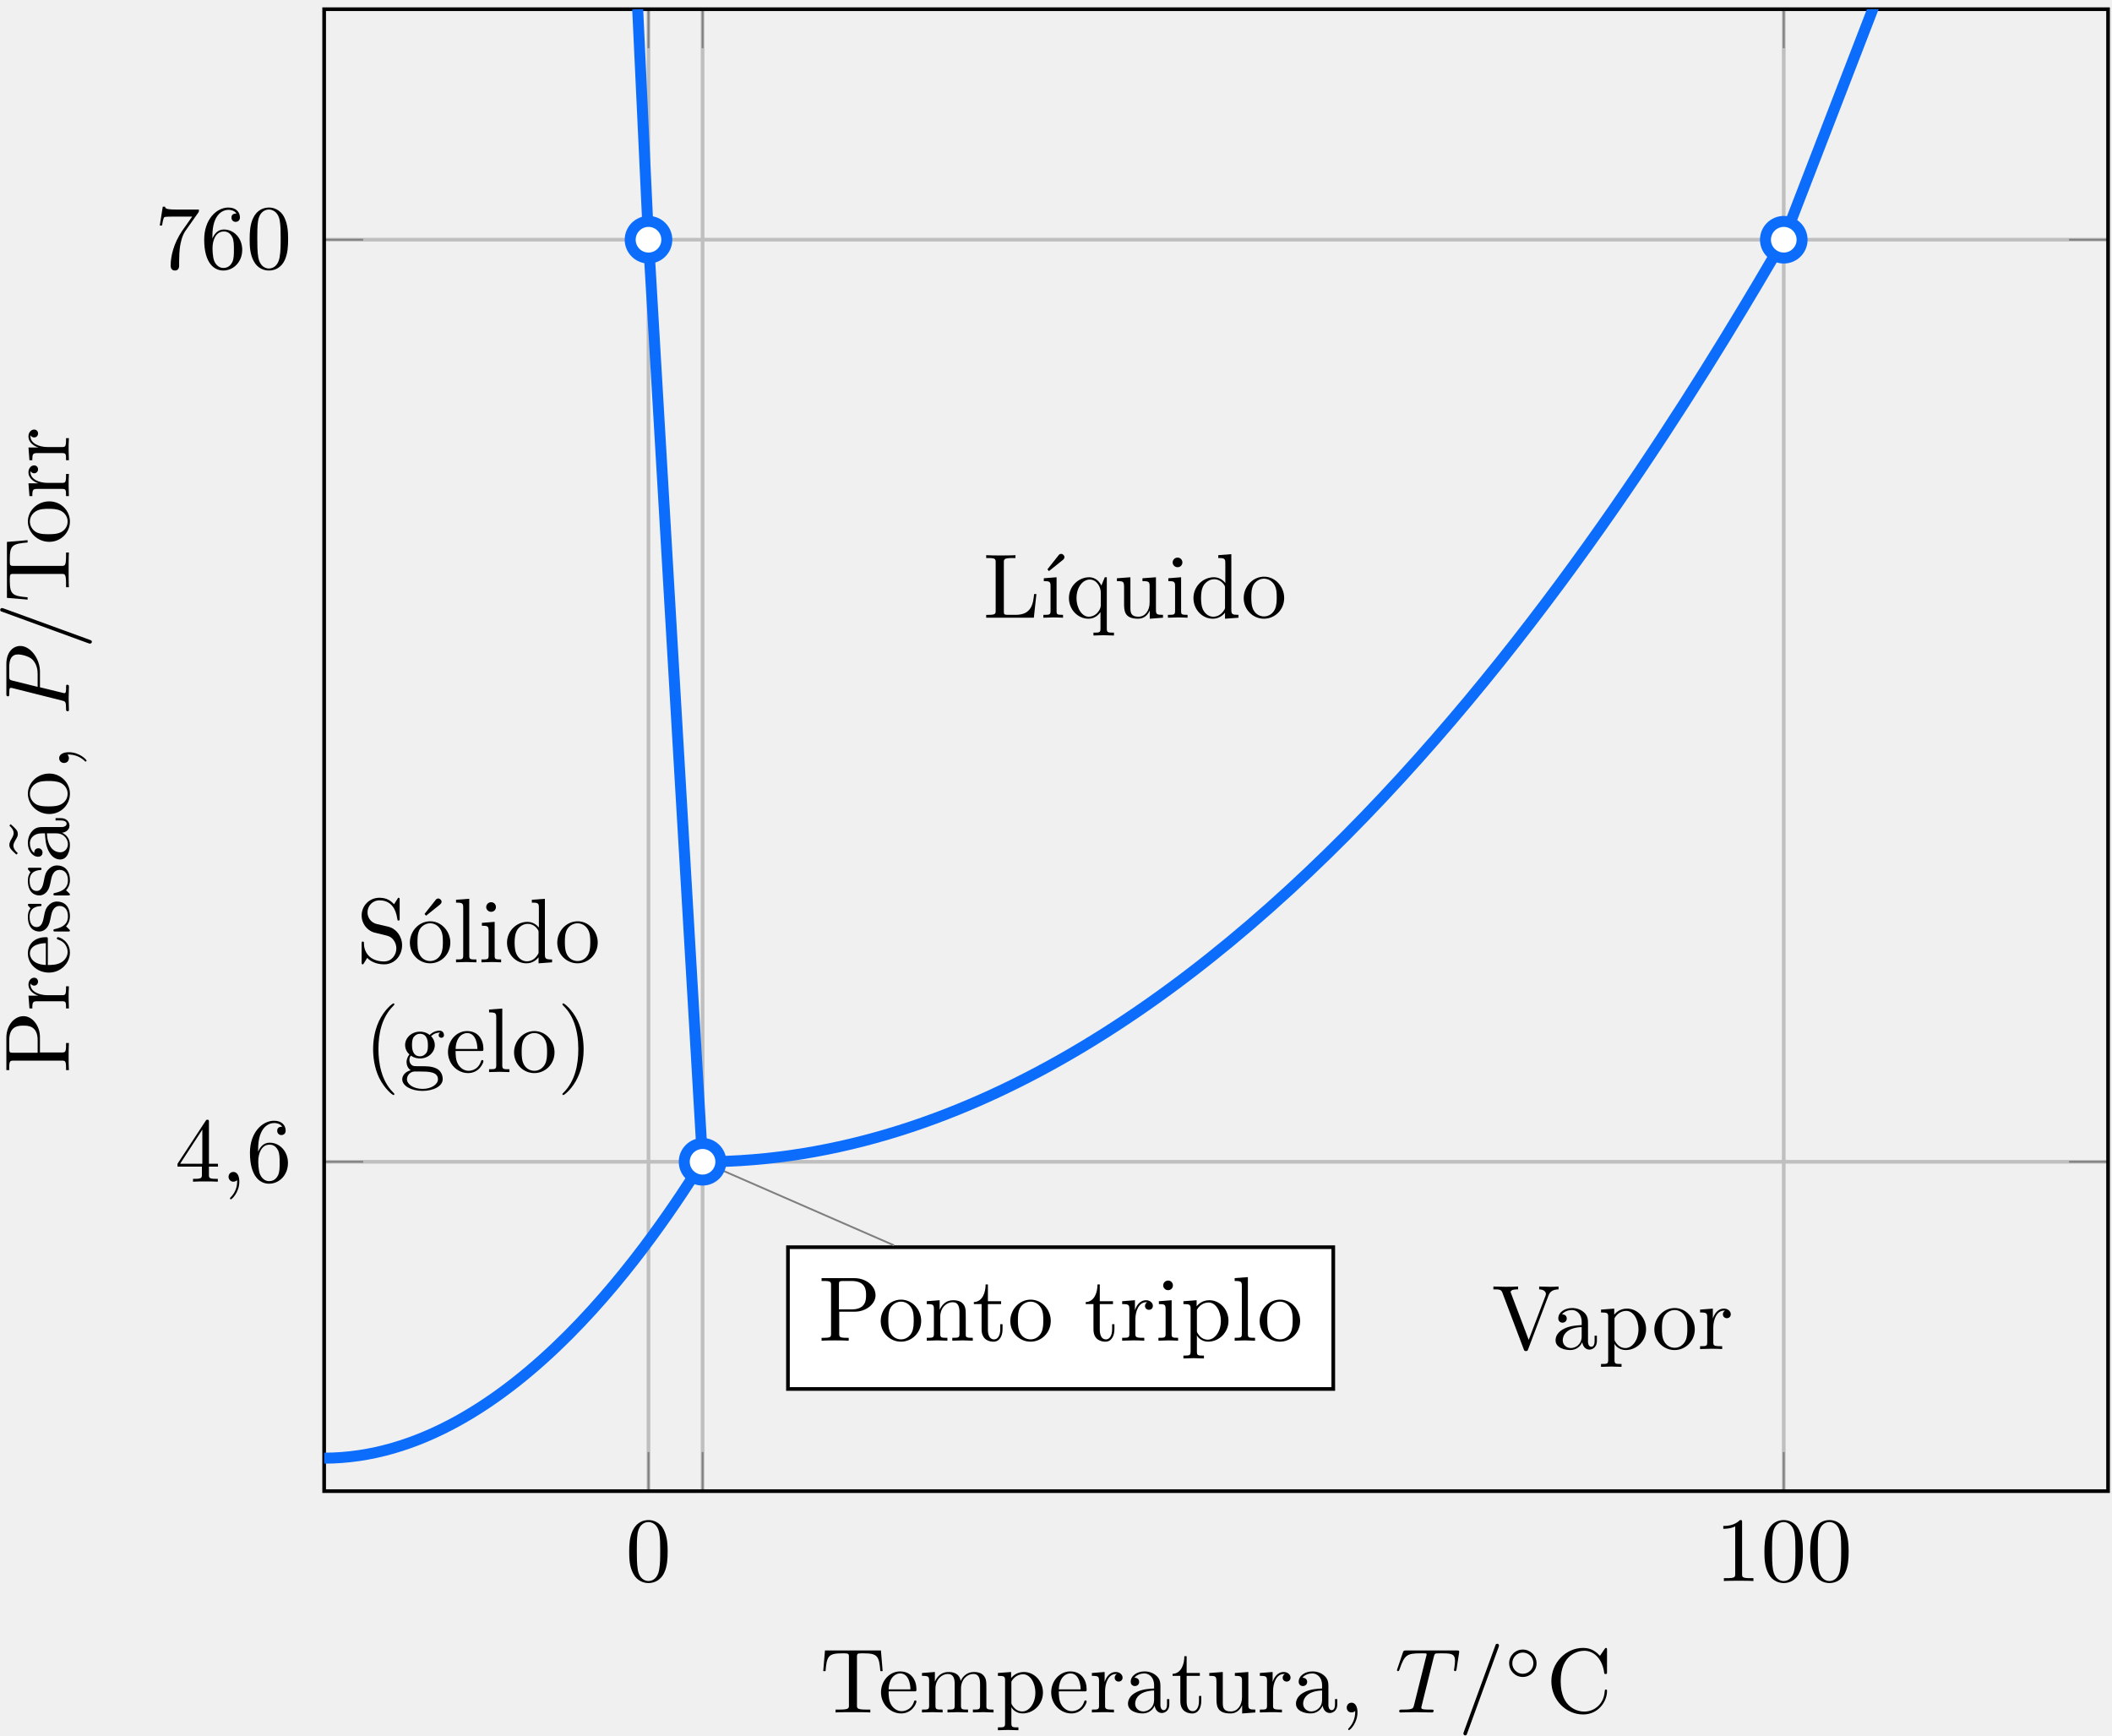
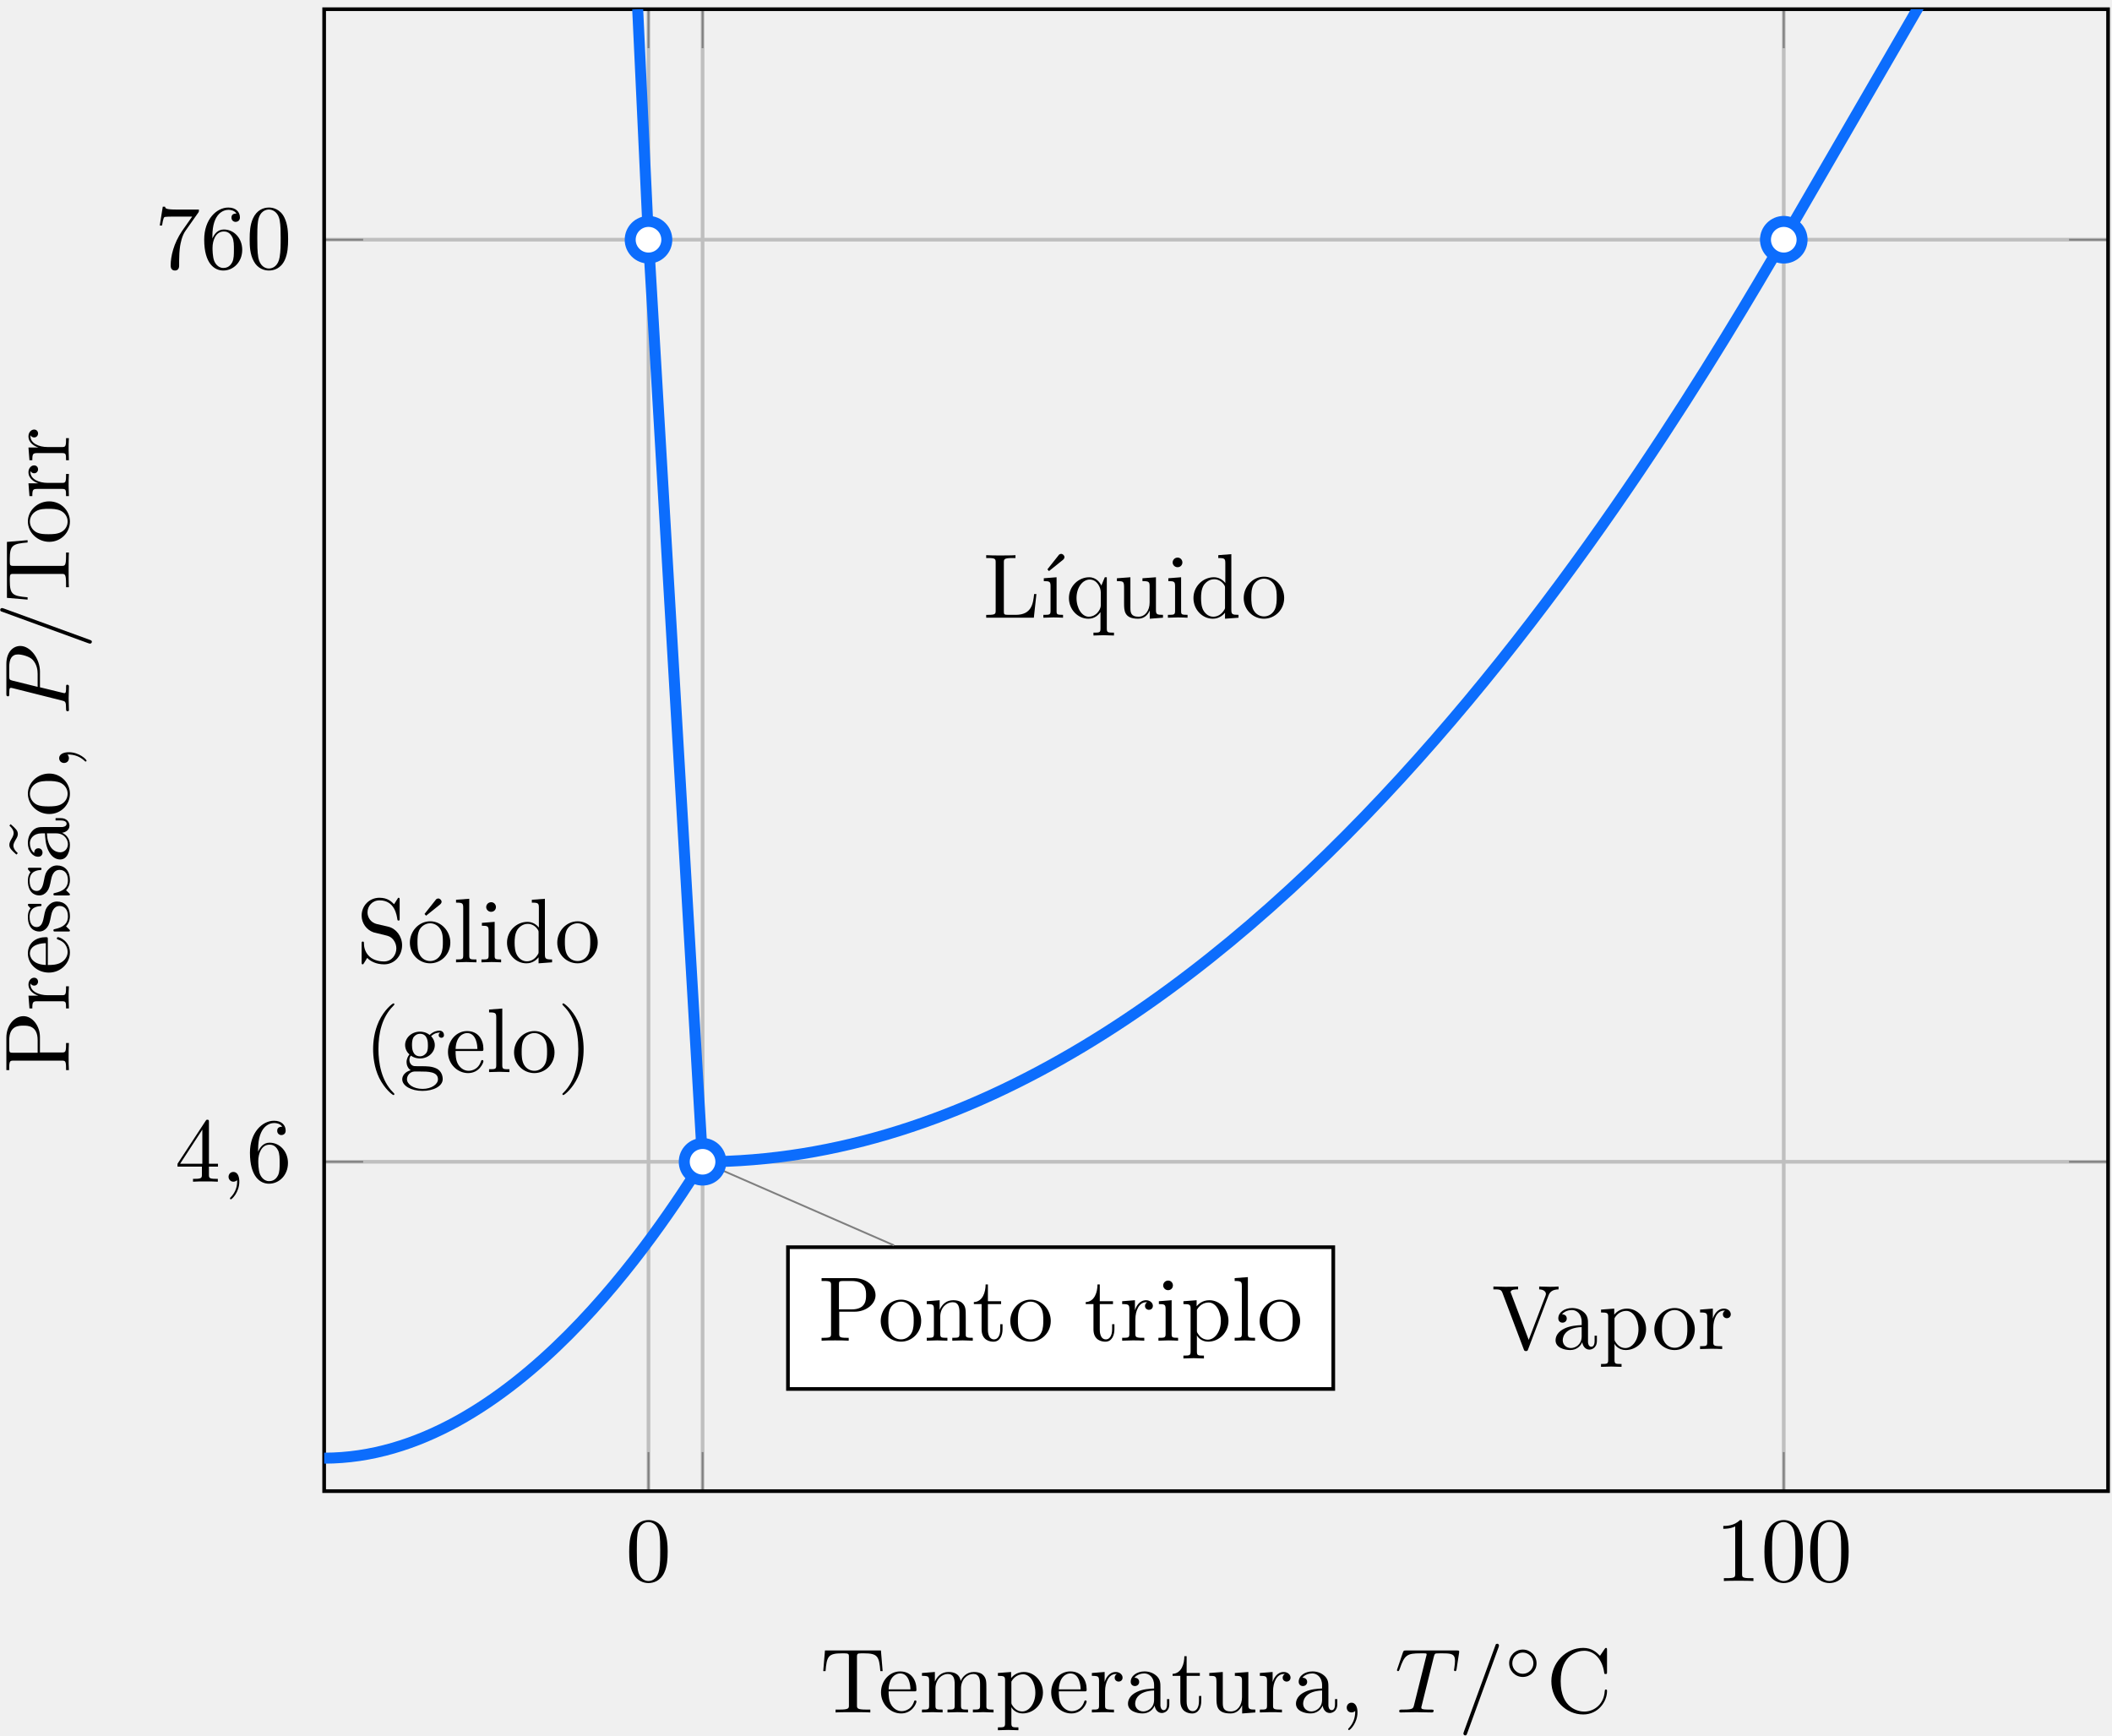
<svg xmlns="http://www.w3.org/2000/svg" xmlns:xlink="http://www.w3.org/1999/xlink" width="230pt" height="189pt" version="1.1" viewBox="0 0 230 189">
  <defs>
    <symbol id="i" overflow="visible">
      <path d="m4.578-3.188c0-0.797-0.047-1.594-0.391-2.328-0.453-0.969-1.281-1.125-1.688-1.125-0.609 0-1.328 0.266-1.75 1.188-0.312 0.688-0.359 1.469-0.359 2.266 0 0.75 0.031 1.641 0.453 2.406 0.422 0.797 1.156 1 1.641 1 0.531 0 1.297-0.203 1.734-1.156 0.312-0.688 0.359-1.469 0.359-2.25zm-0.812-0.125c0 0.75 0 1.422-0.109 2.062-0.156 0.953-0.719 1.25-1.172 1.25-0.391 0-0.984-0.25-1.156-1.203-0.109-0.594-0.109-1.516-0.109-2.109 0-0.641 0-1.297 0.078-1.828 0.188-1.188 0.938-1.281 1.188-1.281 0.328 0 0.984 0.188 1.172 1.172 0.109 0.562 0.109 1.312 0.109 1.938z" />
    </symbol>
    <symbol id="ao" overflow="visible">
      <path d="m4.172 0v-0.312h-0.312c-0.906 0-0.922-0.109-0.922-0.469v-5.594c0-0.25 0-0.266-0.234-0.266-0.625 0.641-1.5 0.641-1.812 0.641v0.312c0.203 0 0.781 0 1.297-0.266v5.172c0 0.359-0.031 0.469-0.922 0.469h-0.312v0.312c0.344-0.031 1.203-0.031 1.609-0.031 0.391 0 1.266 0 1.609 0.031z" />
    </symbol>
    <symbol id="ai" overflow="visible">
      <path d="m4.969-1.859c0-0.984-0.656-1.812-1.484-2.016l-1.281-0.297c-0.625-0.156-1-0.688-1-1.266 0-0.703 0.531-1.312 1.312-1.312 1.656 0 1.875 1.641 1.938 2.078 0.016 0.062 0.016 0.125 0.125 0.125 0.125 0 0.125-0.047 0.125-0.234v-2c0-0.172 0-0.25-0.109-0.25-0.062 0-0.078 0.016-0.141 0.141l-0.359 0.562c-0.297-0.297-0.703-0.703-1.594-0.703-1.109 0-1.938 0.875-1.938 1.938 0 0.828 0.531 1.562 1.297 1.828 0.109 0.031 0.625 0.156 1.328 0.328 0.266 0.062 0.562 0.141 0.844 0.5 0.203 0.266 0.312 0.594 0.312 0.922 0 0.703-0.5 1.422-1.344 1.422-0.281 0-1.047-0.047-1.578-0.531-0.578-0.547-0.609-1.172-0.609-1.531-0.016-0.109-0.094-0.109-0.125-0.109-0.125 0-0.125 0.078-0.125 0.25v2c0 0.172 0 0.234 0.109 0.234 0.062 0 0.078-0.016 0.141-0.125 0 0 0.031-0.047 0.359-0.578 0.312 0.344 0.953 0.703 1.844 0.703 1.156 0 1.953-0.969 1.953-2.078z" />
    </symbol>
    <symbol id="ah" overflow="visible">
      <path d="m4.688-2.141c0-1.266-0.984-2.328-2.188-2.328-1.25 0-2.219 1.094-2.219 2.328 0 1.297 1.031 2.25 2.203 2.25 1.203 0 2.203-0.984 2.203-2.25zm-0.812-0.078c0 0.359 0 0.906-0.219 1.344-0.234 0.453-0.672 0.734-1.156 0.734-0.438 0-0.875-0.203-1.141-0.672-0.25-0.438-0.25-1.047-0.25-1.406 0-0.391 0-0.922 0.234-1.359 0.266-0.453 0.734-0.672 1.141-0.672 0.438 0 0.859 0.219 1.125 0.656 0.266 0.422 0.266 1 0.266 1.375zm-0.141-4.375c0-0.188-0.188-0.359-0.359-0.359-0.156 0-0.266 0.109-0.297 0.172l-1.203 1.516 0.172 0.188 1.516-1.219c0.094-0.078 0.172-0.188 0.172-0.297z" />
    </symbol>
    <symbol id="d" overflow="visible">
      <path d="m2.547 0v-0.312c-0.672 0-0.781 0-0.781-0.438v-6.172l-1.438 0.109v0.312c0.703 0 0.781 0.062 0.781 0.562v5.188c0 0.438-0.109 0.438-0.781 0.438v0.312l1.109-0.031z" />
    </symbol>
    <symbol id="c" overflow="visible">
      <path d="m2.469 0v-0.312c-0.672 0-0.703-0.047-0.703-0.438v-3.656l-1.391 0.109v0.312c0.641 0 0.734 0.062 0.734 0.547v2.688c0 0.438-0.109 0.438-0.781 0.438v0.312l1.094-0.031c0.359 0 0.703 0.016 1.047 0.031zm-0.562-6.016c0-0.281-0.219-0.531-0.516-0.531-0.344 0-0.547 0.281-0.547 0.531 0 0.266 0.234 0.516 0.531 0.516 0.344 0 0.531-0.266 0.531-0.516z" />
    </symbol>
    <symbol id="m" overflow="visible">
      <path d="m5.25 0v-0.312c-0.688 0-0.781-0.062-0.781-0.562v-6.047l-1.422 0.109v0.312c0.688 0 0.766 0.062 0.766 0.562v2.156c-0.281-0.359-0.719-0.625-1.25-0.625-1.172 0-2.219 0.984-2.219 2.266 0 1.266 0.969 2.25 2.109 2.25 0.641 0 1.078-0.344 1.328-0.656v0.656zm-1.469-1.172c0 0.172 0 0.188-0.109 0.359-0.297 0.484-0.734 0.703-1.172 0.703-0.453 0-0.812-0.266-1.047-0.641-0.25-0.406-0.281-0.969-0.281-1.391 0-0.359 0.016-0.953 0.297-1.406 0.219-0.312 0.594-0.641 1.141-0.641 0.344 0 0.766 0.156 1.062 0.594 0.109 0.172 0.109 0.188 0.109 0.375z" />
    </symbol>
    <symbol id="a" overflow="visible">
      <path d="m4.688-2.141c0-1.266-0.984-2.328-2.188-2.328-1.25 0-2.219 1.094-2.219 2.328 0 1.297 1.031 2.25 2.203 2.25 1.203 0 2.203-0.984 2.203-2.25zm-0.812-0.078c0 0.359 0 0.906-0.219 1.344-0.234 0.453-0.672 0.734-1.156 0.734-0.438 0-0.875-0.203-1.141-0.672-0.25-0.438-0.25-1.047-0.25-1.406 0-0.391 0-0.922 0.234-1.359 0.266-0.453 0.734-0.672 1.141-0.672 0.438 0 0.859 0.219 1.125 0.656 0.266 0.422 0.266 1 0.266 1.375z" />
    </symbol>
    <symbol id="ag" overflow="visible">
      <path d="m3.297 2.391c0-0.031 0-0.047-0.172-0.219-1.234-1.25-1.562-3.141-1.562-4.672 0-1.734 0.375-3.469 1.609-4.703 0.125-0.125 0.125-0.141 0.125-0.172 0-0.078-0.031-0.109-0.094-0.109-0.109 0-1 0.688-1.594 1.953-0.5 1.094-0.625 2.203-0.625 3.031 0 0.781 0.109 1.984 0.656 3.125 0.609 1.219 1.453 1.875 1.562 1.875 0.062 0 0.094-0.031 0.094-0.109z" />
    </symbol>
    <symbol id="au" overflow="visible">
      <path d="m4.828-4.031c0-0.172-0.109-0.484-0.5-0.484-0.203 0-0.641 0.062-1.062 0.469-0.422-0.328-0.828-0.359-1.047-0.359-0.938 0-1.625 0.688-1.625 1.453 0 0.438 0.219 0.812 0.469 1.031-0.125 0.141-0.312 0.469-0.312 0.828 0 0.312 0.141 0.688 0.453 0.891-0.609 0.156-0.922 0.594-0.922 0.984 0 0.719 0.984 1.266 2.203 1.266 1.172 0 2.203-0.5 2.203-1.281 0-0.344-0.125-0.859-0.641-1.141-0.531-0.266-1.109-0.266-1.719-0.266-0.25 0-0.672 0-0.75-0.016-0.312-0.047-0.516-0.344-0.516-0.672 0-0.031 0-0.266 0.156-0.469 0.391 0.281 0.812 0.312 1 0.312 0.922 0 1.609-0.688 1.609-1.453 0-0.375-0.156-0.734-0.406-0.969 0.359-0.344 0.719-0.391 0.891-0.391 0 0 0.078 0 0.109 0.016-0.109 0.031-0.172 0.141-0.172 0.266 0 0.172 0.141 0.281 0.297 0.281 0.094 0 0.281-0.062 0.281-0.297zm-1.75 1.078c0 0.266 0 0.594-0.156 0.844-0.078 0.109-0.312 0.391-0.703 0.391-0.875 0-0.875-1-0.875-1.219 0-0.266 0.016-0.594 0.156-0.844 0.078-0.109 0.312-0.391 0.719-0.391 0.859 0 0.859 0.984 0.859 1.219zm1.094 3.734c0 0.547-0.703 1.047-1.672 1.047-1.016 0-1.703-0.516-1.703-1.047 0-0.453 0.375-0.828 0.812-0.844h0.594c0.859 0 1.969 0 1.969 0.844z" />
    </symbol>
    <symbol id="h" overflow="visible">
      <path d="m4.141-1.188c0-0.094-0.078-0.125-0.141-0.125-0.078 0-0.109 0.062-0.125 0.141-0.344 1.031-1.25 1.031-1.344 1.031-0.5 0-0.891-0.297-1.125-0.672-0.297-0.469-0.297-1.125-0.297-1.484h2.781c0.219 0 0.25 0 0.25-0.219 0-0.984-0.547-1.953-1.781-1.953-1.156 0-2.078 1.031-2.078 2.281 0 1.328 1.047 2.297 2.188 2.297 1.219 0 1.672-1.109 1.672-1.297zm-0.656-1.328h-2.375c0.062-1.484 0.906-1.734 1.25-1.734 1.016 0 1.125 1.344 1.125 1.734z" />
    </symbol>
    <symbol id="at" overflow="visible">
      <path d="m2.875-2.5c0-0.766-0.109-1.969-0.656-3.109-0.594-1.219-1.453-1.875-1.547-1.875-0.062 0-0.109 0.047-0.109 0.109 0 0.031 0 0.047 0.188 0.234 0.984 0.984 1.547 2.562 1.547 4.641 0 1.719-0.359 3.469-1.594 4.719-0.141 0.125-0.141 0.141-0.141 0.172 0 0.062 0.047 0.109 0.109 0.109 0.094 0 1-0.688 1.578-1.953 0.516-1.094 0.625-2.203 0.625-3.047z" />
    </symbol>
    <symbol id="as" overflow="visible">
      <path d="m5.797-2.578h-0.25c-0.109 1.016-0.25 2.266-2 2.266h-0.812c-0.469 0-0.484-0.062-0.484-0.391v-5.312c0-0.344 0-0.484 0.938-0.484h0.328v-0.312c-0.359 0.031-1.266 0.031-1.672 0.031-0.391 0-1.172 0-1.516-0.031v0.312h0.234c0.766 0 0.797 0.109 0.797 0.469v5.25c0 0.359-0.031 0.469-0.797 0.469h-0.234v0.312h5.188z" />
    </symbol>
    <symbol id="ar" overflow="visible">
      <path d="m2.469 0v-0.312c-0.672 0-0.703-0.047-0.703-0.438v-3.656l-1.391 0.109v0.312c0.641 0 0.734 0.062 0.734 0.547v2.688c0 0.438-0.109 0.438-0.781 0.438v0.312l1.094-0.031c0.359 0 0.703 0.016 1.047 0.031zm0.156-6.594c0-0.188-0.188-0.359-0.359-0.359-0.156 0-0.266 0.109-0.297 0.172l-1.203 1.516 0.172 0.188 1.516-1.219c0.094-0.078 0.172-0.188 0.172-0.297z" />
    </symbol>
    <symbol id="aq" overflow="visible">
      <path d="m5.25 1.938v-0.312c-0.672 0-0.781 0-0.781-0.453v-5.578h-0.219l-0.375 0.906c-0.125-0.281-0.531-0.906-1.328-0.906-1.156 0-2.203 0.969-2.203 2.266 0 1.25 0.969 2.25 2.125 2.25 0.688 0 1.094-0.422 1.312-0.719v1.781c0 0.453-0.109 0.453-0.766 0.453v0.312l1.109-0.031zm-1.438-3.297c0 0.328-0.172 0.609-0.391 0.844-0.125 0.141-0.453 0.406-0.922 0.406-0.719 0-1.328-0.891-1.328-2.031 0-1.188 0.688-2.016 1.438-2.016 0.797 0 1.203 0.859 1.203 1.391z" />
    </symbol>
    <symbol id="n" overflow="visible">
      <path d="m5.328 0v-0.312c-0.688 0-0.766-0.062-0.766-0.562v-3.531l-1.469 0.109v0.312c0.688 0 0.781 0.062 0.781 0.562v1.766c0 0.875-0.484 1.547-1.219 1.547-0.828 0-0.875-0.469-0.875-0.984v-3.312l-1.469 0.109v0.312c0.781 0 0.781 0.031 0.781 0.906v1.5c0 0.781 0 1.688 1.516 1.688 0.562 0 1-0.281 1.281-0.891v0.891z" />
    </symbol>
    <symbol id="ap" overflow="visible">
      <path d="m7.281-6.5v-0.312c-0.312 0.031-0.719 0.031-0.969 0.031l-1.141-0.031v0.312c0.516 0.016 0.734 0.266 0.734 0.5 0 0.078-0.031 0.141-0.047 0.203l-1.828 4.797-1.906-5.031c-0.062-0.141-0.062-0.172-0.062-0.172 0-0.297 0.562-0.297 0.812-0.297v-0.312c-0.359 0.031-1.047 0.031-1.422 0.031l-1.266-0.031v0.312c0.656 0 0.844 0 0.984 0.375l2.312 6.125c0.062 0.188 0.109 0.219 0.25 0.219 0.156 0 0.188-0.047 0.234-0.188l2.219-5.859c0.141-0.375 0.406-0.656 1.094-0.672z" />
    </symbol>
    <symbol id="g" overflow="visible">
      <path d="m4.812-0.891v-0.562h-0.25v0.562c0 0.578-0.25 0.641-0.359 0.641-0.328 0-0.359-0.453-0.359-0.5v-1.984c0-0.422 0-0.812-0.359-1.188-0.391-0.391-0.891-0.547-1.375-0.547-0.812 0-1.5 0.469-1.5 1.125 0 0.297 0.203 0.469 0.453 0.469 0.281 0 0.469-0.203 0.469-0.453 0-0.125-0.062-0.453-0.516-0.453 0.266-0.359 0.766-0.469 1.078-0.469 0.484 0 1.062 0.391 1.062 1.281v0.359c-0.516 0.031-1.219 0.062-1.844 0.359-0.75 0.344-1 0.859-1 1.297 0 0.812 0.969 1.062 1.594 1.062 0.672 0 1.125-0.406 1.312-0.859 0.047 0.391 0.312 0.812 0.781 0.812 0.203 0 0.812-0.141 0.812-0.953zm-1.656-0.5c0 0.938-0.719 1.281-1.172 1.281-0.484 0-0.891-0.344-0.891-0.844 0-0.547 0.406-1.375 2.062-1.438z" />
    </symbol>
    <symbol id="f" overflow="visible">
      <path d="m5.188-2.156c0-1.266-0.953-2.25-2.078-2.25-0.781 0-1.203 0.438-1.391 0.656v-0.656l-1.438 0.109v0.312c0.703 0 0.781 0.062 0.781 0.5v4.656c0 0.453-0.109 0.453-0.781 0.453v0.312l1.109-0.031 1.125 0.031v-0.312c-0.656 0-0.766 0-0.766-0.453v-1.766c0.047 0.172 0.469 0.703 1.219 0.703 1.188 0 2.219-0.984 2.219-2.266zm-0.828 0c0 1.203-0.688 2.047-1.422 2.047-0.406 0-0.781-0.203-1.047-0.609-0.141-0.203-0.141-0.219-0.141-0.422v-2.219c0.281-0.516 0.766-0.797 1.281-0.797 0.734 0 1.328 0.875 1.328 2z" />
    </symbol>
    <symbol id="b" overflow="visible">
      <path d="m3.625-3.797c0-0.312-0.312-0.609-0.734-0.609-0.734 0-1.094 0.672-1.219 1.094v-1.094l-1.391 0.109v0.312c0.703 0 0.781 0.062 0.781 0.562v2.672c0 0.438-0.109 0.438-0.781 0.438v0.312l1.141-0.031c0.391 0 0.859 0 1.266 0.031v-0.312h-0.219c-0.734 0-0.75-0.109-0.75-0.469v-1.531c0-0.984 0.422-1.875 1.172-1.875 0.062 0 0.094 0 0.109 0.016-0.031 0-0.234 0.125-0.234 0.391s0.219 0.422 0.438 0.422c0.172 0 0.422-0.125 0.422-0.438z" />
    </symbol>
    <symbol id="an" overflow="visible">
      <path d="m6.219-4.953c0-0.984-0.984-1.859-2.344-1.859h-3.531v0.312h0.25c0.766 0 0.781 0.109 0.781 0.469v5.25c0 0.359-0.016 0.469-0.781 0.469h-0.25v0.312c0.359-0.031 1.094-0.031 1.469-0.031s1.125 0 1.484 0.031v-0.312h-0.25c-0.766 0-0.781-0.109-0.781-0.469v-2.375h1.688c1.188 0 2.266-0.797 2.266-1.797zm-1.031 0c0 0.469 0 1.547-1.578 1.547h-1.375v-2.688c0-0.344 0.016-0.406 0.484-0.406h0.891c1.578 0 1.578 1.062 1.578 1.547z" />
    </symbol>
    <symbol id="am" overflow="visible">
      <path d="m5.328 0v-0.312c-0.516 0-0.766 0-0.766-0.297v-1.906c0-0.859 0-1.156-0.312-1.516-0.141-0.172-0.469-0.375-1.047-0.375-0.734 0-1.203 0.422-1.484 1.047v-1.047l-1.406 0.109v0.312c0.703 0 0.781 0.062 0.781 0.562v2.672c0 0.438-0.109 0.438-0.781 0.438v0.312l1.141-0.031 1.109 0.031v-0.312c-0.672 0-0.781 0-0.781-0.438v-1.844c0-1.031 0.719-1.594 1.344-1.594 0.641 0 0.75 0.531 0.75 1.109v2.328c0 0.438-0.109 0.438-0.781 0.438v0.312l1.125-0.031z" />
    </symbol>
    <symbol id="e" overflow="visible">
      <path d="m3.312-1.234v-0.562h-0.25v0.547c0 0.734-0.297 1.109-0.672 1.109-0.672 0-0.672-0.906-0.672-1.078v-2.766h1.438v-0.312h-1.438v-1.828h-0.25c0 0.812-0.297 1.875-1.281 1.922v0.219h0.844v2.75c0 1.219 0.938 1.344 1.297 1.344 0.703 0 0.984-0.703 0.984-1.344z" />
    </symbol>
    <symbol id="al" overflow="visible">
      <path d="m6.828-4.5-0.188-2.25h-6.094l-0.188 2.25h0.25c0.141-1.609 0.281-1.938 1.797-1.938 0.172 0 0.438 0 0.531 0.016 0.219 0.047 0.219 0.156 0.219 0.375v5.266c0 0.328 0 0.469-1.047 0.469h-0.406v0.312c0.406-0.031 1.422-0.031 1.891-0.031 0.453 0 1.484 0 1.891 0.031v-0.312h-0.406c-1.047 0-1.047-0.141-1.047-0.469v-5.266c0-0.188 0-0.328 0.188-0.375 0.109-0.016 0.375-0.016 0.562-0.016 1.516 0 1.656 0.328 1.797 1.938z" />
    </symbol>
    <symbol id="ak" overflow="visible">
      <path d="m8.109 0v-0.312c-0.516 0-0.766 0-0.781-0.297v-1.906c0-0.859 0-1.156-0.312-1.516-0.141-0.172-0.469-0.375-1.047-0.375-0.828 0-1.281 0.594-1.438 0.984-0.141-0.875-0.875-0.984-1.328-0.984-0.734 0-1.203 0.422-1.484 1.047v-1.047l-1.406 0.109v0.312c0.703 0 0.781 0.062 0.781 0.562v2.672c0 0.438-0.109 0.438-0.781 0.438v0.312l1.141-0.031 1.109 0.031v-0.312c-0.672 0-0.781 0-0.781-0.438v-1.844c0-1.031 0.719-1.594 1.344-1.594 0.641 0 0.75 0.531 0.75 1.109v2.328c0 0.438-0.109 0.438-0.781 0.438v0.312l1.125-0.031 1.109 0.031v-0.312c-0.656 0-0.766 0-0.766-0.438v-1.844c0-1.031 0.703-1.594 1.344-1.594 0.625 0 0.734 0.531 0.734 1.109v2.328c0 0.438-0.109 0.438-0.781 0.438v0.312l1.125-0.031z" />
    </symbol>
    <symbol id="aj" overflow="visible">
      <path d="m2.031-0.016c0-0.625-0.25-1.047-0.641-1.047-0.359 0-0.531 0.281-0.531 0.531 0 0.266 0.172 0.531 0.531 0.531 0.141 0 0.281-0.062 0.391-0.156 0.016 0.781-0.25 1.391-0.688 1.859-0.062 0.062-0.078 0.078-0.078 0.109 0 0.078 0.047 0.109 0.094 0.109 0.125 0 0.922-0.781 0.922-1.938z" />
    </symbol>
    <symbol id="af" overflow="visible">
      <path d="m4.688-1.641v-0.312h-0.984v-4.531c0-0.203 0-0.266-0.172-0.266-0.078 0-0.109 0-0.188 0.125l-3.062 4.672v0.312h2.656v0.859c0 0.359-0.031 0.469-0.766 0.469h-0.203v0.312c0.406-0.031 0.922-0.031 1.344-0.031s0.938 0 1.359 0.031v-0.312h-0.219c-0.734 0-0.75-0.109-0.75-0.469v-0.859zm-1.703-0.312h-2.422l2.422-3.719z" />
    </symbol>
    <symbol id="l" overflow="visible">
      <path d="m4.562-2.031c0-1.266-0.891-2.219-2-2.219-0.672 0-1.047 0.5-1.25 0.984v-0.25c0-2.516 1.234-2.875 1.75-2.875 0.234 0 0.656 0.062 0.875 0.406-0.156 0-0.547 0-0.547 0.438 0 0.312 0.234 0.469 0.453 0.469 0.156 0 0.469-0.094 0.469-0.484 0-0.594-0.438-1.078-1.266-1.078-1.281 0-2.625 1.281-2.625 3.484 0 2.672 1.156 3.375 2.078 3.375 1.109 0 2.062-0.938 2.062-2.25zm-0.906-0.016c0 0.484 0 0.984-0.172 1.344-0.297 0.594-0.75 0.641-0.984 0.641-0.625 0-0.922-0.594-0.984-0.75-0.188-0.469-0.188-1.266-0.188-1.438 0-0.781 0.328-1.781 1.219-1.781 0.172 0 0.625 0 0.938 0.625 0.172 0.359 0.172 0.875 0.172 1.359z" />
    </symbol>
    <symbol id="ae" overflow="visible">
      <path d="m4.828-6.422h-2.422c-1.203 0-1.234-0.125-1.266-0.312h-0.25l-0.328 2.047h0.25c0.031-0.156 0.109-0.781 0.25-0.906 0.062-0.062 0.844-0.062 0.969-0.062h2.062l-1.109 1.578c-0.906 1.344-1.234 2.734-1.234 3.75 0 0.094 0 0.547 0.469 0.547 0.453 0 0.453-0.453 0.453-0.547v-0.516c0-0.547 0.031-1.094 0.109-1.625 0.047-0.234 0.172-1.094 0.625-1.703l1.344-1.906c0.078-0.109 0.078-0.125 0.078-0.344z" />
    </symbol>
    <symbol id="ad" overflow="visible">
      <path d="m4.578-3.188c0-0.797-0.047-1.594-0.391-2.328-0.453-0.969-1.281-1.125-1.688-1.125-0.609 0-1.328 0.266-1.75 1.188-0.312 0.688-0.359 1.469-0.359 2.266 0 0.75 0.031 1.641 0.453 2.406 0.422 0.797 1.156 1 1.641 1 0.531 0 1.297-0.203 1.734-1.156 0.312-0.688 0.359-1.469 0.359-2.25zm-0.812-0.125c0 0.75 0 1.422-0.109 2.062-0.156 0.953-0.719 1.25-1.172 1.25-0.391 0-0.984-0.25-1.156-1.203-0.109-0.594-0.109-1.516-0.109-2.109 0-0.641 0-1.297 0.078-1.828 0.188-1.188 0.938-1.281 1.188-1.281 0.328 0 0.984 0.188 1.172 1.172 0.109 0.562 0.109 1.312 0.109 1.938z" />
    </symbol>
    <symbol id="ac" overflow="visible">
      <path d="m6.625-2.328c0-0.094 0-0.172-0.125-0.172-0.109 0-0.109 0.062-0.125 0.172-0.078 1.422-1.141 2.234-2.234 2.234-0.609 0-2.562-0.328-2.562-3.312 0-2.969 1.953-3.312 2.562-3.312 1.078 0 1.969 0.906 2.172 2.359 0.016 0.141 0.016 0.172 0.156 0.172 0.156 0 0.156-0.031 0.156-0.234v-2.359c0-0.172 0-0.25-0.109-0.25-0.031 0-0.078 0-0.156 0.125l-0.5 0.734c-0.359-0.359-0.875-0.859-1.828-0.859-1.875 0-3.469 1.594-3.469 3.625 0 2.062 1.609 3.625 3.469 3.625 1.625 0 2.594-1.391 2.594-2.547z" />
    </symbol>
    <symbol id="ab" overflow="visible">
      <path d="m2.031-0.016c0-0.656-0.25-1.047-0.641-1.047-0.328 0-0.531 0.25-0.531 0.531 0 0.266 0.203 0.531 0.531 0.531 0.109 0 0.25-0.047 0.344-0.125 0.031-0.031 0.047-0.031 0.047-0.031s0.016 0 0.016 0.141c0 0.75-0.344 1.344-0.672 1.672-0.109 0.109-0.109 0.125-0.109 0.156 0 0.078 0.047 0.109 0.094 0.109 0.109 0 0.922-0.766 0.922-1.938z" />
    </symbol>
    <symbol id="aa" overflow="visible">
      <path d="m6.734-4.734 0.266-1.734c0.016-0.047 0.016-0.141 0.016-0.172 0-0.109-0.094-0.109-0.266-0.109h-5.531c-0.234 0-0.25 0.016-0.328 0.203l-0.594 1.75c0 0.016-0.062 0.188-0.062 0.188 0 0.047 0.062 0.109 0.125 0.109 0.094 0 0.109-0.062 0.172-0.219 0.531-1.547 0.797-1.719 2.266-1.719h0.391c0.281 0 0.281 0.031 0.281 0.125 0 0.047-0.031 0.172-0.047 0.203l-1.328 5.328c-0.094 0.359-0.125 0.469-1.188 0.469-0.359 0-0.422 0-0.422 0.188 0 0.125 0.109 0.125 0.172 0.125 0.266 0 0.547-0.016 0.812-0.016l0.859-0.016 0.828 0.016c0.281 0 0.578 0.016 0.859 0.016 0.094 0 0.219 0 0.219-0.203 0-0.109-0.078-0.109-0.344-0.109-0.234 0-0.375 0-0.625-0.016-0.297-0.031-0.375-0.062-0.375-0.219 0 0 0-0.062 0.047-0.203l1.312-5.297c0.078-0.281 0.109-0.344 0.234-0.375 0.094-0.016 0.422-0.016 0.625-0.016 1.016 0 1.453 0.031 1.453 0.812 0 0.156-0.031 0.547-0.078 0.797 0 0.047-0.031 0.156-0.031 0.188 0 0.062 0.031 0.141 0.125 0.141 0.109 0 0.125-0.078 0.156-0.234z" />
    </symbol>
    <symbol id="z" overflow="visible">
      <path d="m4.422-7.281c0-0.109-0.078-0.203-0.188-0.203-0.078 0-0.141 0.031-0.172 0.094l-3.469 9.5c-0.047 0.141-0.047 0.188-0.047 0.188 0 0.109 0.094 0.203 0.203 0.203 0.125 0 0.156-0.078 0.219-0.25l3.406-9.344c0.047-0.141 0.047-0.188 0.047-0.188z" />
    </symbol>
    <symbol id="y" overflow="visible">
      <path d="m3.531-1.734c0-0.859-0.688-1.5-1.5-1.5-0.828 0-1.484 0.672-1.484 1.484 0 0.844 0.672 1.5 1.484 1.5 0.828 0 1.5-0.672 1.5-1.484zm-0.344-0.016c0 0.641-0.516 1.156-1.156 1.156s-1.141-0.531-1.141-1.141c0-0.656 0.516-1.172 1.141-1.172 0.656 0 1.156 0.531 1.156 1.156z" />
    </symbol>
    <symbol id="x" overflow="visible">
      <path d="m-4.953-6.219c-0.984 0-1.859 0.984-1.859 2.344v3.531h0.312v-0.25c0-0.766 0.109-0.781 0.469-0.781h5.25c0.359 0 0.469 0.016 0.469 0.781v0.25h0.312c-0.031-0.359-0.031-1.094-0.031-1.469s0-1.125 0.031-1.484h-0.312v0.25c0 0.766-0.109 0.781-0.469 0.781h-2.375v-1.688c0-1.188-0.797-2.266-1.797-2.266zm0 1.031c0.469 0 1.547 0 1.547 1.578v1.375h-2.688c-0.344 0-0.406-0.016-0.406-0.484v-0.891c0-1.578 1.062-1.578 1.547-1.578z" />
    </symbol>
    <symbol id="w" overflow="visible">
      <path d="m-3.797-3.625c-0.312 0-0.609 0.312-0.609 0.734 0 0.734 0.672 1.094 1.094 1.219h-1.094l0.109 1.391h0.312c0-0.703 0.062-0.781 0.562-0.781h2.672c0.438 0 0.438 0.109 0.438 0.781h0.312l-0.031-1.141c0-0.391 0-0.859 0.031-1.266h-0.312v0.219c0 0.734-0.109 0.75-0.469 0.75h-1.531c-0.984 0-1.875-0.422-1.875-1.172 0-0.062 0-0.094 0.016-0.109 0 0.031 0.125 0.234 0.391 0.234s0.422-0.219 0.422-0.438c0-0.172-0.125-0.422-0.438-0.422z" />
    </symbol>
    <symbol id="v" overflow="visible">
      <path d="m-1.188-4.141c-0.094 0-0.125 0.078-0.125 0.141 0 0.078 0.062 0.109 0.141 0.125 1.031 0.344 1.031 1.25 1.031 1.344 0 0.5-0.297 0.891-0.672 1.125-0.469 0.297-1.125 0.297-1.484 0.297v-2.781c0-0.219 0-0.25-0.219-0.25-0.984 0-1.953 0.547-1.953 1.781 0 1.156 1.031 2.078 2.281 2.078 1.328 0 2.297-1.047 2.297-2.188 0-1.219-1.109-1.672-1.297-1.672zm-1.328 0.656v2.375c-1.484-0.062-1.734-0.906-1.734-1.25 0-1.016 1.344-1.125 1.734-1.125z" />
    </symbol>
    <symbol id="k" overflow="visible">
      <path d="m-1.281-3.594c-0.516 0-0.828 0.297-0.938 0.422-0.328 0.328-0.406 0.719-0.484 1.141-0.109 0.562-0.234 1.219-0.812 1.219-0.359 0-0.766-0.25-0.766-1.109 0-1.094 0.906-1.156 1.203-1.172 0.094 0 0.094-0.109 0.094-0.109 0-0.141-0.047-0.141-0.234-0.141h-1.016c-0.156 0-0.234 0-0.234 0.109 0 0.047 0 0.078 0.125 0.203 0.031 0.031 0.125 0.125 0.156 0.172-0.281 0.375-0.281 0.781-0.281 0.938 0 1.219 0.672 1.594 1.234 1.594 0.344 0 0.625-0.156 0.844-0.422 0.25-0.328 0.312-0.609 0.453-1.328 0.047-0.219 0.203-1.031 0.922-1.031 0.5 0 0.906 0.344 0.906 1.125 0 0.844-0.562 1.203-1.422 1.391-0.125 0.031-0.156 0.031-0.156 0.141 0 0.125 0.062 0.125 0.234 0.125h1.328c0.172 0 0.234 0 0.234-0.109 0-0.047-0.016-0.062-0.203-0.25-0.016-0.016-0.031-0.016-0.219-0.203 0.406-0.438 0.422-0.891 0.422-1.094 0-1.141-0.672-1.609-1.391-1.609z" />
    </symbol>
    <symbol id="u" overflow="visible">
      <path d="m-0.891-4.812h-0.562v0.25h0.562c0.578 0 0.641 0.25 0.641 0.359 0 0.328-0.453 0.359-0.5 0.359h-1.984c-0.422 0-0.812 0-1.188 0.359-0.391 0.391-0.547 0.891-0.547 1.375 0 0.812 0.469 1.5 1.125 1.5 0.297 0 0.469-0.203 0.469-0.453 0-0.281-0.203-0.469-0.453-0.469-0.125 0-0.453 0.062-0.453 0.516-0.359-0.266-0.469-0.766-0.469-1.078 0-0.484 0.391-1.062 1.281-1.062h0.359c0.031 0.516 0.062 1.219 0.359 1.844 0.344 0.75 0.859 1 1.297 1 0.812 0 1.062-0.969 1.062-1.594 0-0.672-0.406-1.125-0.859-1.312 0.391-0.047 0.812-0.312 0.812-0.781 0-0.203-0.141-0.812-0.953-0.812zm-0.5 1.656c0.938 0 1.281 0.719 1.281 1.172 0 0.484-0.344 0.891-0.844 0.891-0.547 0-1.375-0.406-1.438-2.062zm-4.953-1-0.141 0.156s0.469 0.375 0.469 0.812c0 0.234-0.141 0.484-0.25 0.656-0.156 0.266-0.219 0.453-0.219 0.625 0 0.375 0.219 0.562 0.766 1.062l0.156-0.156s-0.484-0.375-0.484-0.812c0-0.234 0.156-0.484 0.25-0.656 0.172-0.266 0.234-0.438 0.234-0.609 0-0.375-0.219-0.578-0.781-1.078z" />
    </symbol>
    <symbol id="t" overflow="visible">
      <path d="m-2.141-4.688c-1.266 0-2.328 0.984-2.328 2.188 0 1.25 1.094 2.219 2.328 2.219 1.297 0 2.25-1.031 2.25-2.203 0-1.203-0.984-2.203-2.25-2.203zm-0.078 0.812c0.359 0 0.906 0 1.344 0.219 0.453 0.234 0.734 0.672 0.734 1.156 0 0.438-0.203 0.875-0.672 1.141-0.438 0.25-1.047 0.25-1.406 0.25-0.391 0-0.922 0-1.359-0.234-0.453-0.266-0.672-0.734-0.672-1.141 0-0.438 0.219-0.859 0.656-1.125 0.422-0.266 1-0.266 1.375-0.266z" />
    </symbol>
    <symbol id="s" overflow="visible">
      <path d="m-0.016-2.031c-0.625 0-1.047 0.25-1.047 0.641 0 0.359 0.281 0.531 0.531 0.531 0.266 0 0.531-0.172 0.531-0.531 0-0.141-0.062-0.281-0.156-0.391 0.781-0.016 1.391 0.25 1.859 0.688 0.062 0.062 0.078 0.078 0.109 0.078 0.078 0 0.109-0.047 0.109-0.094 0-0.125-0.781-0.922-1.938-0.922z" />
    </symbol>
    <symbol id="r" overflow="visible">
      <path d="m-5.297-7.516c-0.781 0-1.516 0.656-1.516 1.969v3.219c0 0.188 0 0.297 0.188 0.297 0.125 0 0.125-0.078 0.125-0.281 0-0.125 0.016-0.312 0.016-0.422 0.031-0.172 0.047-0.219 0.172-0.219 0.031 0 0.062 0 0.188 0.031l5.344 1.344c0.391 0.094 0.469 0.109 0.469 0.906 0 0.156 0 0.266 0.188 0.266 0.125 0 0.125-0.109 0.125-0.141l-0.031-1.266 0.016-0.641c0-0.219 0.016-0.438 0.016-0.641 0-0.078 0-0.203-0.203-0.203-0.109 0-0.109 0.094-0.109 0.281 0 0.359 0 0.641-0.172 0.641-0.062 0-0.109-0.016-0.172-0.031l-2.5-0.609v-1.703c0-1.406-1.031-2.797-2.141-2.797zm-0.25 0.922c0.391 0 1.25 0.203 1.609 0.594 0.453 0.5 0.531 1.094 0.531 1.531v1.406l-2.719-0.672c-0.344-0.094-0.375-0.109-0.375-0.547v-0.953c0-0.828 0.266-1.359 0.953-1.359z" />
    </symbol>
    <symbol id="q" overflow="visible">
      <path d="m-7.281-4.422c-0.109 0-0.203 0.078-0.203 0.188 0 0.078 0.031 0.141 0.094 0.172l9.5 3.469c0.141 0.047 0.188 0.047 0.188 0.047 0.109 0 0.203-0.094 0.203-0.203 0-0.125-0.078-0.156-0.25-0.219l-9.344-3.406c-0.141-0.047-0.188-0.047-0.188-0.047z" />
    </symbol>
    <symbol id="p" overflow="visible">
      <path d="m-4.5-6.828-2.25 0.188v6.094l2.25 0.188v-0.25c-1.609-0.141-1.938-0.281-1.938-1.797 0-0.172 0-0.438 0.016-0.531 0.047-0.219 0.156-0.219 0.375-0.219h5.266c0.328 0 0.469 0 0.469 1.047v0.406h0.312c-0.031-0.406-0.031-1.422-0.031-1.891 0-0.453 0-1.484 0.031-1.891h-0.312v0.406c0 1.047-0.141 1.047-0.469 1.047h-5.266c-0.188 0-0.328 0-0.375-0.188-0.016-0.109-0.016-0.375-0.016-0.562 0-1.516 0.328-1.656 1.938-1.797z" />
    </symbol>
    <symbol id="o" overflow="visible">
      <path d="m-2.141-4.688c-1.266 0-2.328 0.984-2.328 2.188 0 1.25 1.094 2.219 2.328 2.219 1.297 0 2.25-1.031 2.25-2.203 0-1.203-0.984-2.203-2.25-2.203zm-0.078 0.812c0.359 0 0.906 0 1.344 0.219 0.453 0.234 0.734 0.672 0.734 1.156 0 0.438-0.203 0.875-0.672 1.141-0.438 0.25-1.047 0.25-1.406 0.25-0.391 0-0.922 0-1.359-0.234-0.453-0.266-0.672-0.734-0.672-1.141 0-0.438 0.219-0.859 0.656-1.125 0.422-0.266 1-0.266 1.375-0.266z" />
    </symbol>
    <symbol id="j" overflow="visible">
      <path d="m-3.797-3.625c-0.312 0-0.609 0.312-0.609 0.734 0 0.734 0.672 1.094 1.094 1.219h-1.094l0.109 1.391h0.312c0-0.703 0.062-0.781 0.562-0.781h2.672c0.438 0 0.438 0.109 0.438 0.781h0.312l-0.031-1.141c0-0.391 0-0.859 0.031-1.266h-0.312v0.219c0 0.734-0.109 0.75-0.469 0.75h-1.531c-0.984 0-1.875-0.422-1.875-1.172 0-0.062 0-0.094 0.016-0.109 0 0.031 0.125 0.234 0.391 0.234s0.422-0.219 0.422-0.438c0-0.172-0.125-0.422-0.438-0.422z" />
    </symbol>
    <clipPath id="ax">
      <path d="m35.301 109h58.699v53.391h-58.699z" />
    </clipPath>
    <clipPath id="aw">
      <path d="m52 1h42v143h-42z" />
    </clipPath>
    <clipPath id="av">
-       <path d="m177 1h52.574v43h-52.574z" />
+       <path d="m59 1h170.57v143h-170.57z" />
    </clipPath>
  </defs>
  <path transform="matrix(1 0 0 -1 35.3 162.39)" d="m35.321-0.002v161.39m5.891-161.39v161.39m117.74-161.39v161.39" fill="none" stroke="#bfbfbf" stroke-miterlimit="10" stroke-width=".399" />
  <path transform="matrix(1 0 0 -1 35.3 162.39)" d="m7.8125e-4 35.866h194.27m-194.27 100.42h194.27" fill="none" stroke="#bfbfbf" stroke-miterlimit="10" stroke-width=".399" />
  <path transform="matrix(1 0 0 -1 35.3 162.39)" d="m35.321-0.002v4.254m5.891-4.254v4.254m117.74-4.254v4.254m-123.63 157.14v-4.25m5.891 4.25v-4.25m117.74 4.25v-4.25" fill="none" stroke="#7f7f7f" stroke-miterlimit="10" stroke-width=".199" />
  <path transform="matrix(1 0 0 -1 35.3 162.39)" d="m7.8125e-4 35.866h4.25m-4.25 100.42h4.25m190.02-100.42h-4.25m4.25 100.42h-4.25" fill="none" stroke="#7f7f7f" stroke-miterlimit="10" stroke-width=".199" />
  <path transform="matrix(1 0 0 -1 35.3 162.39)" d="m7.8125e-4 -0.002v161.39h194.27v-161.39z" fill="none" stroke="#000" stroke-miterlimit="10" stroke-width=".399" />
  <g>
    <use x="68.131" y="172.183" xlink:href="#i" />
    <use x="186.778" y="172.183" xlink:href="#ao" />
    <use x="191.759" y="172.183" xlink:href="#i" />
    <use x="196.741" y="172.183" xlink:href="#i" />
    <use x="19.05" y="128.694" xlink:href="#af" />
    <use x="24.031" y="128.694" xlink:href="#ab" />
    <use x="26.798" y="128.694" xlink:href="#l" />
    <use x="16.836" y="29.243" xlink:href="#ae" />
    <use x="21.817" y="29.243" xlink:href="#l" />
    <use x="26.799" y="29.243" xlink:href="#ad" />
  </g>
  <g clip-path="url(#ax)">
    <path transform="matrix(1 0 0 -1 35.3 162.39)" d="m7.8125e-4 3.588c20.605 0 36.574 25.012 41.211 32.277" fill="none" stroke="#0c6dfd" stroke-miterlimit="10" stroke-width="1.196" />
  </g>
  <g clip-path="url(#aw)">
    <path transform="matrix(1 0 0 -1 35.3 162.39)" d="m41.212 35.866-5.891 100.42-1.176 25.105" fill="none" stroke="#0c6dfd" stroke-miterlimit="10" stroke-width="1.196" />
  </g>
-   <path transform="matrix(1 0 0 -1 35.3 162.39)" d="m41.212 35.866c58.871 0 104.49 77.824 117.74 100.42" fill="none" stroke="#0c6dfd" stroke-miterlimit="10" stroke-width="1.196" />
  <g clip-path="url(#av)">
-     <path transform="matrix(1 0 0 -1 35.3 162.39)" d="m158.95 136.28 23.547 60.973" fill="none" stroke="#0c6dfd" stroke-miterlimit="10" stroke-width="1.196" />
+     <path transform="matrix(1 0 0 -1 35.3 162.39)" d="m41.212 35.866c58.871 0 104.49 77.824 117.74 100.42l35.32 60.973" fill="none" stroke="#0c6dfd" stroke-miterlimit="10" stroke-width="1.196" />
  </g>
  <g>
    <use x="38.819" y="104.802" xlink:href="#ai" />
    <use x="44.354" y="104.802" xlink:href="#ah" />
    <use x="49.336" y="104.802" xlink:href="#d" />
    <use x="52.103" y="104.802" xlink:href="#c" />
    <use x="54.871" y="104.802" xlink:href="#m" />
    <use x="60.406" y="104.802" xlink:href="#a" />
    <use x="39.649" y="116.757" xlink:href="#ag" />
    <use x="43.523" y="116.757" xlink:href="#au" />
    <use x="48.505" y="116.757" xlink:href="#h" />
    <use x="52.933" y="116.757" xlink:href="#d" />
    <use x="55.701" y="116.757" xlink:href="#a" />
    <use x="60.682" y="116.757" xlink:href="#at" />
    <use x="107.07" y="67.272" xlink:href="#as" />
    <use x="113.297" y="67.272" xlink:href="#ar" />
    <use x="116.064" y="67.272" xlink:href="#aq" />
    <use x="121.322" y="67.272" xlink:href="#n" />
    <use x="126.858" y="67.272" xlink:href="#c" />
    <use x="129.625" y="67.272" xlink:href="#m" />
    <use x="135.161" y="67.272" xlink:href="#a" />
    <use x="162.447" y="146.92" xlink:href="#ap" />
    <use x="169.092" y="146.92" xlink:href="#g" />
    <use x="174.073" y="146.92" xlink:href="#f" />
    <use x="179.878" y="146.92" xlink:href="#a" />
    <use x="184.859" y="146.92" xlink:href="#b" />
  </g>
  <path transform="matrix(1 0 0 -1 35.3 162.39)" d="m50.509 11.123h59.387v15.441h-59.387z" fill="#fff" stroke="#000" stroke-miterlimit="10" stroke-width=".399" />
  <g>
    <use x="89.128" y="146.007" xlink:href="#an" />
    <use x="95.63" y="146.007" xlink:href="#a" />
    <use x="100.611" y="146.007" xlink:href="#am" />
    <use x="105.867" y="146.007" xlink:href="#e" />
    <use x="109.742" y="146.007" xlink:href="#a" />
    <use x="118.05" y="146.007" xlink:href="#e" />
    <use x="121.925" y="146.007" xlink:href="#b" />
    <use x="125.827" y="146.007" xlink:href="#c" />
    <use x="128.595" y="146.007" xlink:href="#f" />
    <use x="134.13" y="146.007" xlink:href="#d" />
    <use x="136.898" y="146.007" xlink:href="#a" />
  </g>
  <path transform="matrix(1 0 0 -1 35.3 162.39)" d="m41.212 35.866 20.848-9.102" fill="none" stroke="#7f7f7f" stroke-miterlimit="10" stroke-width=".199" />
  <path transform="matrix(1 0 0 -1 35.3 162.39)" d="m37.317 136.28c0 1.102-0.895 1.996-1.996 1.996-1.098 0-1.992-0.895-1.992-1.996 0-1.098 0.895-1.992 1.992-1.992 1.102 0 1.996 0.895 1.996 1.992z" fill="#fff" stroke="#0c6dfd" stroke-miterlimit="10" stroke-width="1.196" />
  <path transform="matrix(1 0 0 -1 35.3 162.39)" d="m43.204 35.866c0 1.098-0.895 1.992-1.992 1.992-1.102 0-1.996-0.895-1.996-1.992 0-1.102 0.895-1.992 1.996-1.992 1.098 0 1.992 0.891 1.992 1.992z" fill="#fff" stroke="#0c6dfd" stroke-miterlimit="10" stroke-width="1.196" />
  <path transform="matrix(1 0 0 -1 35.3 162.39)" d="m160.95 136.28c0 1.102-0.895 1.996-1.992 1.996-1.102 0-1.996-0.895-1.996-1.996 0-1.098 0.895-1.992 1.996-1.992 1.098 0 1.992 0.895 1.992 1.992z" fill="#fff" stroke="#0c6dfd" stroke-miterlimit="10" stroke-width="1.196" />
  <g>
    <use x="89.294" y="186.495" xlink:href="#al" />
    <use x="95.662" y="186.495" xlink:href="#h" />
    <use x="100.09" y="186.495" xlink:href="#ak" />
    <use x="108.392" y="186.495" xlink:href="#f" />
    <use x="114.197" y="186.495" xlink:href="#h" />
    <use x="118.625" y="186.495" xlink:href="#b" />
    <use x="122.527" y="186.495" xlink:href="#g" />
    <use x="127.509" y="186.495" xlink:href="#e" />
    <use x="131.383" y="186.495" xlink:href="#n" />
    <use x="136.918" y="186.495" xlink:href="#b" />
    <use x="140.821" y="186.495" xlink:href="#g" />
    <use x="145.802" y="186.495" xlink:href="#aj" />
    <use x="151.892" y="186.495" xlink:href="#aa" />
    <use x="158.82" y="186.495" xlink:href="#z" />
    <use x="163.802" y="182.88" xlink:href="#y" />
    <use x="168.382" y="186.495" xlink:href="#ac" />
    <use x="7.505" y="116.885" xlink:href="#x" />
    <use x="7.505" y="110.104" xlink:href="#w" />
    <use x="7.505" y="106.202" xlink:href="#v" />
    <use x="7.505" y="101.774" xlink:href="#k" />
    <use x="7.505" y="97.843" xlink:href="#k" />
    <use x="7.505" y="93.913" xlink:href="#u" />
    <use x="7.505" y="88.932" xlink:href="#t" />
    <use x="7.505" y="83.951" xlink:href="#s" />
    <use x="7.505" y="77.865" xlink:href="#r" />
    <use x="7.505" y="70.642" xlink:href="#q" />
    <use x="7.505" y="65.657" xlink:href="#p" />
    <use x="7.505" y="59.289" xlink:href="#o" />
    <use x="7.505" y="54.308" xlink:href="#j" />
    <use x="7.505" y="50.405" xlink:href="#j" />
  </g>
</svg>
